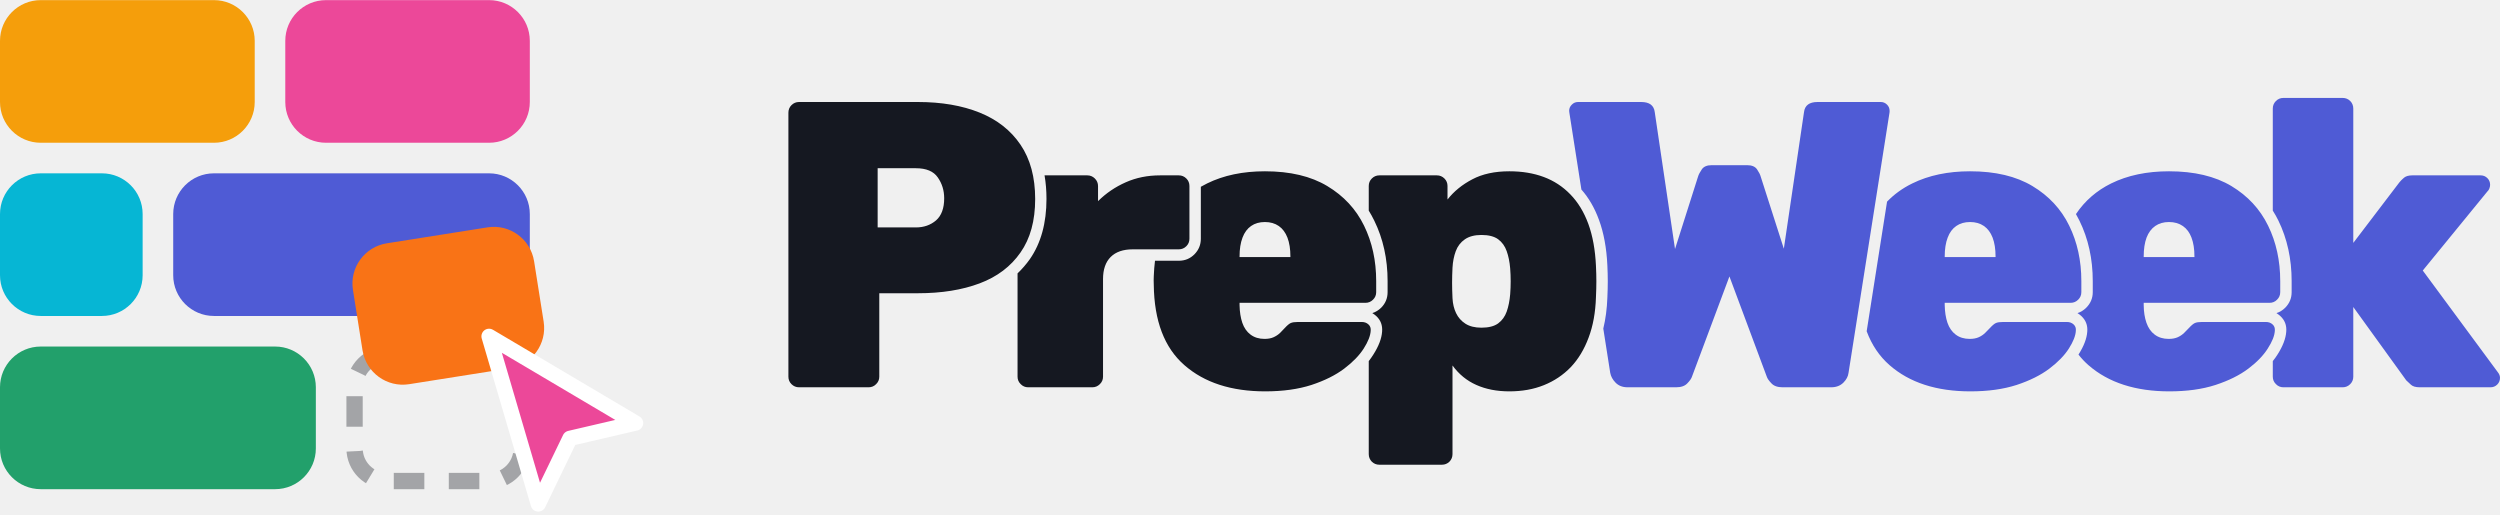
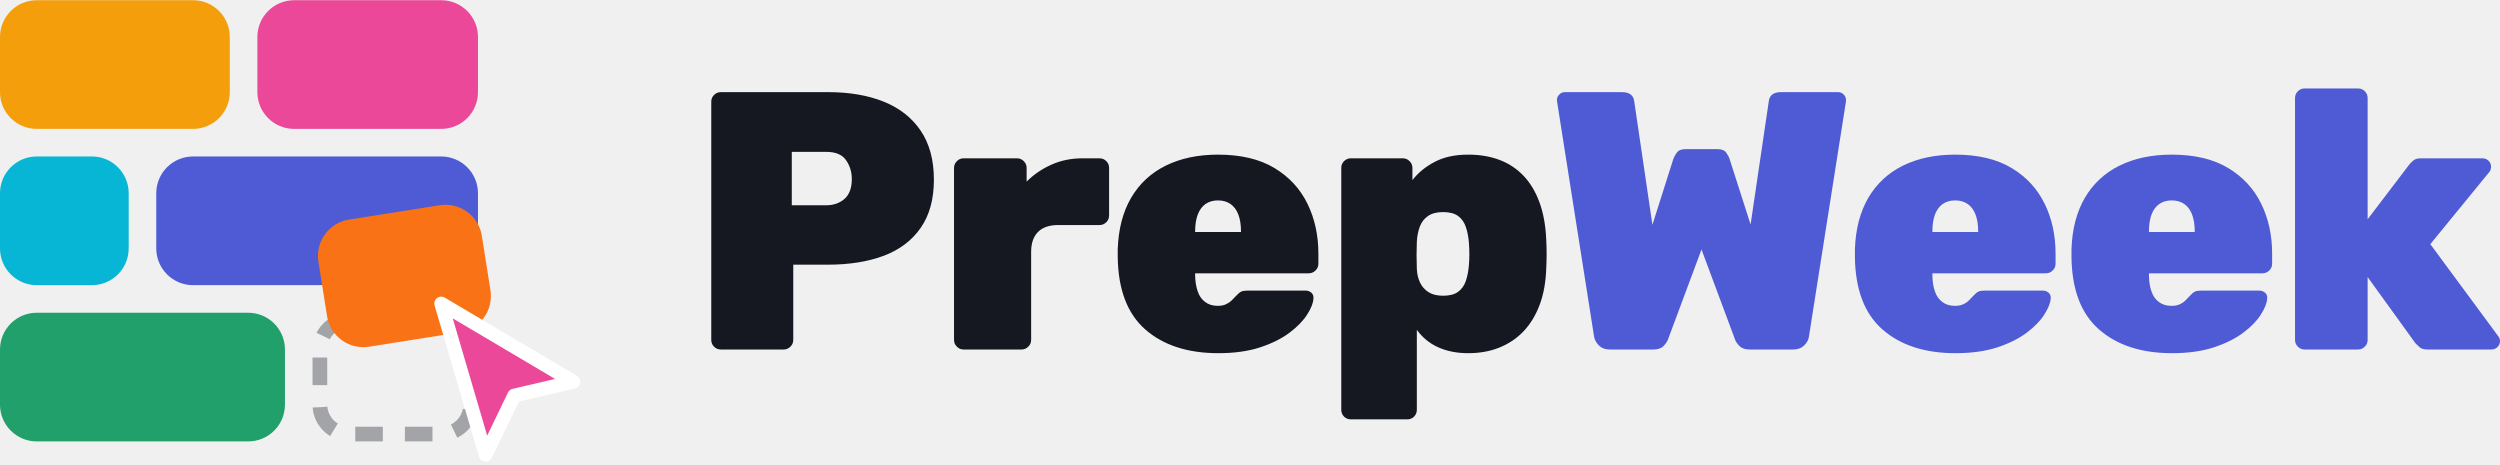
- <svg xmlns="http://www.w3.org/2000/svg" viewBox="6 8 245.37 50.45" width="491" height="101">
+ <svg xmlns="http://www.w3.org/2000/svg" viewBox="6 8 271.98 50.45" width="544" height="101">
  <rect x="6" y="8" width="25" height="14" rx="4" fill="#f59e0b" />
  <rect x="34" y="8" width="24" height="14" rx="4" fill="#ec4899" />
  <rect x="6" y="25" width="14" height="14" rx="4" fill="#06b6d4" />
  <rect x="23" y="25" width="35" height="14" rx="4" fill="#4f5bd5" />
  <rect x="6" y="42" width="31" height="14" rx="4" fill="#22a06b" />
  <rect x="40.8" y="42.8" width="16.4" height="12.4" rx="3.2" fill="none" stroke="#151821" stroke-opacity="0.35" stroke-width="1.6" stroke-dasharray="3 2.4" />
  <rect x="41" y="31" width="18" height="14" rx="4" fill="#f97316" transform="rotate(-9 50 38)" />
  <path d="M54 41L68.38 49.51L61.94 51.01L58.83 57.45Z" fill="#ec4899" stroke="#ffffff" stroke-width="1.5" stroke-linejoin="round" />
-   <path d="M84.42 46Q83.99 46 83.68 45.69Q83.38 45.39 83.38 44.96V19.05Q83.38 18.61 83.68 18.31Q83.99 18 84.42 18H96.09Q99.57 18 102.15 19.04Q104.73 20.08 106.16 22.19Q107.6 24.31 107.6 27.52Q107.6 30.72 106.16 32.77Q104.73 34.83 102.15 35.8Q99.57 36.77 96.09 36.77H92.3V44.96Q92.3 45.39 91.99 45.69Q91.69 46 91.25 46H84.42ZM92.14 30.31H95.89Q97.06 30.31 97.87 29.62Q98.67 28.92 98.67 27.45Q98.67 26.3 98.04 25.4Q97.42 24.5 95.89 24.5H92.14V30.31ZM106.91 46Q106.48 46 106.18 45.69Q105.87 45.39 105.87 44.96V34.82Q106.54 34.18 107.08 33.42Q108.71 31.07 108.71 27.51Q108.71 26.29 108.52 25.2H112.72Q113.15 25.2 113.46 25.51Q113.77 25.82 113.77 26.25V27.73Q114.95 26.56 116.49 25.88Q118.02 25.2 119.86 25.2H121.7Q122.13 25.2 122.44 25.51Q122.74 25.81 122.74 26.24V31.42Q122.74 31.85 122.44 32.15Q122.13 32.46 121.7 32.46H117.18Q115.76 32.46 115.01 33.21Q114.26 33.96 114.26 35.38V44.96Q114.26 45.39 113.95 45.69Q113.64 46 113.21 46ZM130.18 46.4Q125.19 46.4 122.25 43.83Q119.3 41.26 119.24 35.93Q119.23 35.76 119.23 35.5Q119.23 35.25 119.24 35.1Q119.27 34.31 119.36 33.58H121.7Q122.6 33.58 123.23 32.95Q123.86 32.31 123.86 31.42V26.32Q124.16 26.15 124.48 25.99Q126.9 24.8 130.15 24.8Q133.86 24.8 136.27 26.25Q138.69 27.7 139.88 30.14Q141.07 32.57 141.07 35.58V36.66Q141.07 37.1 140.76 37.4Q140.45 37.71 140.02 37.71H127.66V37.94Q127.68 38.93 127.93 39.67Q128.19 40.42 128.74 40.83Q129.3 41.25 130.11 41.25Q130.63 41.25 130.99 41.09Q131.35 40.93 131.63 40.67Q131.9 40.4 132.1 40.18Q132.46 39.79 132.69 39.69Q132.92 39.59 133.4 39.59H139.66Q140.05 39.59 140.31 39.83Q140.57 40.06 140.53 40.46Q140.49 41.18 139.85 42.19Q139.2 43.21 137.93 44.17Q136.66 45.13 134.72 45.77Q132.77 46.4 130.18 46.4ZM127.66 33.22H132.65V33.16Q132.65 32.07 132.36 31.31Q132.07 30.56 131.51 30.17Q130.94 29.78 130.15 29.78Q129.35 29.78 128.79 30.17Q128.23 30.56 127.95 31.31Q127.66 32.07 127.66 33.16ZM141.38 53.6Q140.95 53.6 140.64 53.3Q140.34 52.99 140.34 52.56V43.43Q140.59 43.11 140.79 42.79Q141.58 41.55 141.65 40.54Q141.73 39.61 141.07 39Q140.89 38.84 140.69 38.72Q141.16 38.57 141.55 38.2Q142.19 37.56 142.19 36.66V35.58Q142.19 32.31 140.88 29.64Q140.63 29.13 140.34 28.66V26.24Q140.34 25.81 140.64 25.51Q140.95 25.2 141.38 25.2H147.03Q147.46 25.2 147.77 25.51Q148.07 25.81 148.07 26.24V27.57Q149.01 26.37 150.5 25.59Q151.99 24.8 154.14 24.8Q156.02 24.8 157.52 25.36Q159.02 25.92 160.13 27.07Q161.25 28.22 161.89 29.96Q162.53 31.71 162.64 34.08Q162.68 34.91 162.68 35.6Q162.68 36.29 162.64 37.15Q162.57 39.4 161.92 41.12Q161.28 42.85 160.17 44.02Q159.05 45.18 157.53 45.79Q156.02 46.4 154.14 46.4Q152.31 46.4 150.9 45.77Q149.5 45.15 148.56 43.86V52.56Q148.56 52.99 148.26 53.3Q147.95 53.6 147.52 53.6ZM151.4 40.15Q152.46 40.15 153.04 39.73Q153.62 39.3 153.88 38.57Q154.14 37.83 154.22 36.88Q154.32 35.6 154.22 34.32Q154.14 33.37 153.88 32.64Q153.62 31.9 153.04 31.47Q152.46 31.05 151.4 31.05Q150.39 31.05 149.77 31.48Q149.15 31.91 148.88 32.64Q148.61 33.37 148.56 34.26Q148.52 35.08 148.52 35.74Q148.52 36.39 148.56 37.25Q148.6 38.07 148.91 38.72Q149.22 39.37 149.83 39.76Q150.44 40.15 151.4 40.15Z" fill="#151821" />
-   <path d="M165.75 46Q165.01 46 164.57 45.55Q164.13 45.1 164.04 44.58L163.36 40.24Q163.7 38.84 163.76 37.2Q163.8 36.31 163.8 35.6Q163.8 34.89 163.76 34.04Q163.64 31.48 162.94 29.58Q162.3 27.82 161.21 26.59L160.03 19.05Q160.02 18.99 160.02 18.95Q160.01 18.91 160.01 18.86Q160.01 18.51 160.27 18.26Q160.52 18 160.88 18H167.08Q168.29 18 168.41 18.99L170.4 32.43L172.66 25.32Q172.75 25.02 173.03 24.61Q173.31 24.2 174 24.2H177.48Q178.17 24.2 178.45 24.61Q178.73 25.02 178.81 25.32L181.08 32.4L183.06 18.99Q183.18 18 184.39 18H190.6Q190.95 18 191.21 18.26Q191.46 18.51 191.46 18.86Q191.46 18.91 191.46 18.95Q191.45 18.99 191.45 19.05L187.43 44.58Q187.37 45.1 186.92 45.55Q186.46 46 185.72 46H180.96Q180.22 46 179.86 45.61Q179.49 45.23 179.4 44.94L175.74 35.12L172.07 44.94Q171.98 45.23 171.61 45.61Q171.25 46 170.51 46ZM199.39 46.4Q194.4 46.4 191.46 43.83Q189.96 42.52 189.21 40.5L191.21 27.78Q192.26 26.69 193.69 25.99Q196.11 24.8 199.36 24.8Q203.07 24.8 205.48 26.25Q207.9 27.7 209.09 30.14Q210.28 32.57 210.28 35.58V36.66Q210.28 37.1 209.97 37.4Q209.66 37.71 209.23 37.71H196.87V37.94Q196.89 38.93 197.14 39.67Q197.4 40.42 197.95 40.83Q198.51 41.25 199.32 41.25Q199.84 41.25 200.2 41.09Q200.56 40.93 200.83 40.67Q201.11 40.4 201.31 40.18Q201.67 39.79 201.9 39.69Q202.13 39.59 202.61 39.59H208.87Q209.26 39.59 209.52 39.83Q209.78 40.06 209.74 40.46Q209.7 41.18 209.06 42.19Q208.41 43.21 207.14 44.17Q205.87 45.13 203.93 45.77Q201.98 46.4 199.39 46.4ZM196.87 33.22H201.86V33.16Q201.86 32.07 201.57 31.31Q201.28 30.56 200.72 30.17Q200.15 29.78 199.36 29.78Q198.56 29.78 198 30.17Q197.44 30.56 197.16 31.31Q196.87 32.07 196.87 33.16ZM218.92 46.4Q213.93 46.4 210.98 43.83Q210.44 43.36 210 42.79Q210.79 41.55 210.86 40.54Q210.94 39.61 210.27 39Q210.1 38.84 209.9 38.72Q210.37 38.57 210.75 38.2Q211.4 37.56 211.4 36.66V35.58Q211.4 32.31 210.09 29.64Q209.93 29.31 209.75 29Q211.06 27.05 213.21 25.99Q215.63 24.8 218.88 24.8Q222.59 24.8 225.01 26.25Q227.42 27.7 228.61 30.14Q229.8 32.57 229.8 35.58V36.66Q229.8 37.1 229.49 37.4Q229.19 37.71 228.75 37.71H216.4V37.94Q216.41 38.93 216.67 39.67Q216.93 40.42 217.48 40.83Q218.04 41.25 218.85 41.25Q219.37 41.25 219.73 41.09Q220.09 40.93 220.36 40.67Q220.64 40.4 220.84 40.18Q221.2 39.79 221.43 39.69Q221.66 39.59 222.13 39.59H228.4Q228.79 39.59 229.05 39.83Q229.31 40.06 229.27 40.46Q229.23 41.18 228.58 42.19Q227.94 43.21 226.67 44.17Q225.4 45.13 223.45 45.77Q221.51 46.4 218.92 46.4ZM216.4 33.22H221.38V33.16Q221.38 32.07 221.09 31.31Q220.81 30.56 220.24 30.17Q219.68 29.78 218.88 29.78Q218.09 29.78 217.53 30.17Q216.97 30.56 216.68 31.31Q216.4 32.07 216.4 33.16ZM230.11 46Q229.68 46 229.38 45.69Q229.07 45.39 229.07 44.96V43.43Q229.33 43.11 229.53 42.79Q230.32 41.55 230.39 40.54Q230.47 39.61 229.8 39Q229.62 38.84 229.43 38.72Q229.9 38.57 230.28 38.2Q230.92 37.56 230.92 36.66V35.58Q230.92 32.31 229.62 29.64Q229.37 29.13 229.07 28.66V18.64Q229.07 18.21 229.38 17.9Q229.68 17.6 230.11 17.6H235.93Q236.36 17.6 236.67 17.9Q236.97 18.21 236.97 18.64V31.83L241.5 25.88Q241.67 25.67 241.95 25.43Q242.23 25.2 242.76 25.2H249.47Q249.86 25.2 250.13 25.47Q250.4 25.74 250.4 26.13Q250.4 26.29 250.33 26.48Q250.26 26.67 250.14 26.77L243.79 34.54L251.14 44.5Q251.37 44.78 251.37 45.07Q251.37 45.46 251.1 45.73Q250.83 46 250.44 46H243.49Q242.89 46 242.62 45.74Q242.34 45.47 242.17 45.32L236.97 38.12V44.96Q236.97 45.39 236.67 45.69Q236.36 46 235.93 46Z" fill="#4f5bd5" />
+   <path d="M84.42 46Q83.99 46 83.68 45.69Q83.38 45.39 83.38 44.96V19.05Q83.38 18.61 83.68 18.31Q83.99 18 84.42 18H96.09Q99.57 18 102.15 19.04Q104.73 20.08 106.16 22.19Q107.6 24.31 107.6 27.52Q107.6 30.72 106.16 32.77Q104.73 34.83 102.15 35.8Q99.57 36.77 96.09 36.77H92.3V44.96Q92.3 45.39 91.99 45.69Q91.69 46 91.25 46H84.42ZM92.14 30.31H95.89Q97.06 30.31 97.87 29.62Q98.67 28.92 98.67 27.45Q98.67 26.3 98.04 25.4Q97.42 24.5 95.89 24.5H92.14V30.31ZM110.83 46Q110.4 46 110.1 45.69Q109.79 45.39 109.79 44.96V26.25Q109.79 25.82 110.1 25.51Q110.4 25.2 110.83 25.2H116.64Q117.07 25.2 117.38 25.51Q117.69 25.82 117.69 26.25V27.73Q118.87 26.56 120.41 25.88Q121.94 25.2 123.78 25.2H125.62Q126.05 25.2 126.36 25.51Q126.66 25.81 126.66 26.24V31.42Q126.66 31.85 126.36 32.15Q126.05 32.46 125.62 32.46H121.1Q119.68 32.46 118.93 33.21Q118.18 33.96 118.18 35.38V44.96Q118.18 45.39 117.87 45.69Q117.56 46 117.13 46H110.83ZM138.54 46.4Q133.56 46.4 130.61 43.83Q127.67 41.26 127.6 35.93Q127.6 35.76 127.6 35.5Q127.6 35.25 127.6 35.1Q127.71 31.8 129.06 29.49Q130.42 27.18 132.84 25.99Q135.26 24.8 138.51 24.8Q142.22 24.8 144.64 26.25Q147.05 27.7 148.24 30.14Q149.43 32.57 149.43 35.58V36.66Q149.43 37.1 149.12 37.4Q148.81 37.71 148.38 37.71H136.02Q136.02 37.74 136.02 37.8Q136.02 37.86 136.02 37.94Q136.04 38.93 136.3 39.67Q136.55 40.42 137.11 40.83Q137.66 41.25 138.48 41.25Q138.99 41.25 139.35 41.09Q139.71 40.93 139.99 40.67Q140.26 40.4 140.46 40.18Q140.82 39.79 141.06 39.69Q141.29 39.59 141.76 39.59H148.02Q148.42 39.59 148.68 39.83Q148.93 40.06 148.89 40.46Q148.86 41.18 148.21 42.19Q147.57 43.21 146.29 44.17Q145.02 45.13 143.08 45.77Q141.14 46.4 138.54 46.4ZM136.02 33.22H141.01V33.16Q141.01 32.07 140.72 31.31Q140.43 30.56 139.87 30.17Q139.31 29.78 138.51 29.78Q137.71 29.78 137.15 30.17Q136.6 30.56 136.31 31.31Q136.02 32.07 136.02 33.16V33.22ZM152.96 53.6Q152.53 53.6 152.22 53.3Q151.92 52.99 151.92 52.56V26.24Q151.92 25.81 152.22 25.51Q152.53 25.2 152.96 25.2H158.61Q159.05 25.2 159.35 25.51Q159.66 25.81 159.66 26.24V27.57Q160.59 26.37 162.08 25.59Q163.57 24.8 165.73 24.8Q167.6 24.8 169.1 25.36Q170.61 25.92 171.72 27.07Q172.83 28.22 173.47 29.96Q174.12 31.71 174.22 34.08Q174.26 34.91 174.26 35.6Q174.26 36.29 174.22 37.15Q174.15 39.4 173.51 41.12Q172.86 42.85 171.75 44.02Q170.64 45.18 169.12 45.79Q167.6 46.4 165.73 46.4Q163.9 46.4 162.49 45.77Q161.08 45.15 160.14 43.86V52.56Q160.14 52.99 159.84 53.3Q159.54 53.6 159.1 53.6H152.96ZM162.99 40.15Q164.04 40.15 164.62 39.73Q165.21 39.3 165.46 38.57Q165.72 37.83 165.8 36.88Q165.91 35.6 165.8 34.32Q165.72 33.37 165.46 32.64Q165.21 31.9 164.62 31.47Q164.04 31.05 162.99 31.05Q161.97 31.05 161.35 31.48Q160.73 31.91 160.46 32.64Q160.19 33.37 160.14 34.26Q160.11 35.08 160.11 35.74Q160.11 36.39 160.14 37.25Q160.18 38.07 160.49 38.72Q160.8 39.37 161.41 39.76Q162.02 40.15 162.99 40.15Z" fill="#151821" />
+   <path d="M181.12 46Q180.38 46 179.94 45.55Q179.5 45.1 179.42 44.58L175.4 19.05Q175.39 18.99 175.39 18.95Q175.38 18.91 175.38 18.86Q175.38 18.51 175.64 18.26Q175.89 18 176.25 18H182.45Q183.67 18 183.79 18.99L185.77 32.43L188.03 25.32Q188.12 25.02 188.4 24.61Q188.68 24.2 189.37 24.2H192.85Q193.54 24.2 193.82 24.61Q194.1 25.02 194.18 25.32L196.45 32.4L198.43 18.99Q198.55 18 199.76 18H205.97Q206.32 18 206.58 18.26Q206.83 18.51 206.83 18.86Q206.83 18.91 206.83 18.95Q206.82 18.99 206.82 19.05L202.8 44.58Q202.74 45.1 202.29 45.55Q201.83 46 201.1 46H196.33Q195.6 46 195.23 45.61Q194.86 45.23 194.77 44.94L191.11 35.12L187.45 44.94Q187.35 45.23 186.99 45.61Q186.62 46 185.88 46H181.12ZM218.74 46.4Q213.76 46.4 210.81 43.83Q207.86 41.26 207.8 35.93Q207.8 35.76 207.8 35.5Q207.8 35.25 207.8 35.1Q207.91 31.8 209.26 29.49Q210.62 27.18 213.04 25.99Q215.46 24.8 218.71 24.8Q222.42 24.8 224.84 26.25Q227.25 27.7 228.44 30.14Q229.63 32.57 229.63 35.58V36.66Q229.63 37.1 229.32 37.4Q229.01 37.71 228.58 37.71H216.23Q216.23 37.74 216.23 37.8Q216.23 37.86 216.23 37.94Q216.24 38.93 216.5 39.67Q216.75 40.42 217.31 40.83Q217.86 41.25 218.68 41.25Q219.2 41.25 219.56 41.09Q219.92 40.93 220.19 40.67Q220.46 40.4 220.66 40.18Q221.02 39.79 221.25 39.69Q221.49 39.59 221.96 39.59H228.22Q228.61 39.59 228.88 39.83Q229.14 40.06 229.1 40.46Q229.05 41.18 228.41 42.19Q227.77 43.21 226.49 44.17Q225.22 45.13 223.28 45.77Q221.34 46.4 218.74 46.4ZM216.23 33.22H221.21V33.16Q221.21 32.07 220.92 31.31Q220.63 30.56 220.07 30.17Q219.51 29.78 218.71 29.78Q217.91 29.78 217.35 30.17Q216.8 30.56 216.51 31.31Q216.23 32.07 216.23 33.16V33.22ZM242.3 46.4Q237.32 46.4 234.37 43.83Q231.42 41.26 231.36 35.93Q231.36 35.76 231.36 35.5Q231.36 35.25 231.36 35.1Q231.47 31.8 232.82 29.49Q234.18 27.18 236.6 25.99Q239.02 24.8 242.27 24.8Q245.98 24.8 248.4 26.25Q250.81 27.7 252 30.14Q253.19 32.57 253.19 35.58V36.66Q253.19 37.1 252.88 37.4Q252.57 37.71 252.14 37.71H239.79Q239.79 37.74 239.79 37.8Q239.79 37.86 239.79 37.94Q239.8 38.93 240.06 39.67Q240.31 40.42 240.87 40.83Q241.42 41.25 242.24 41.25Q242.76 41.25 243.12 41.09Q243.48 40.93 243.75 40.67Q244.02 40.4 244.22 40.18Q244.58 39.79 244.81 39.69Q245.05 39.59 245.52 39.59H251.78Q252.17 39.59 252.43 39.83Q252.7 40.06 252.65 40.46Q252.61 41.18 251.97 42.19Q251.33 43.21 250.05 44.17Q248.78 45.13 246.84 45.77Q244.9 46.4 242.3 46.4ZM239.79 33.22H244.77V33.16Q244.77 32.07 244.48 31.31Q244.19 30.56 243.63 30.17Q243.07 29.78 242.27 29.78Q241.47 29.78 240.91 30.17Q240.36 30.56 240.07 31.31Q239.79 32.07 239.79 33.16V33.22ZM256.72 46Q256.29 46 255.99 45.69Q255.68 45.39 255.68 44.96V18.64Q255.68 18.21 255.99 17.9Q256.29 17.6 256.72 17.6H262.54Q262.97 17.6 263.27 17.9Q263.58 18.21 263.58 18.64V31.83L268.11 25.88Q268.28 25.67 268.56 25.43Q268.83 25.2 269.37 25.2H276.08Q276.47 25.2 276.74 25.47Q277.01 25.74 277.01 26.13Q277.01 26.29 276.94 26.48Q276.87 26.67 276.75 26.77L270.4 34.54L277.75 44.5Q277.98 44.78 277.98 45.07Q277.98 45.46 277.71 45.73Q277.44 46 277.05 46H270.1Q269.5 46 269.22 45.74Q268.95 45.47 268.78 45.32L263.58 38.12V44.96Q263.58 45.39 263.27 45.69Q262.97 46 262.54 46H256.72Z" fill="#4f5bd5" />
</svg>
